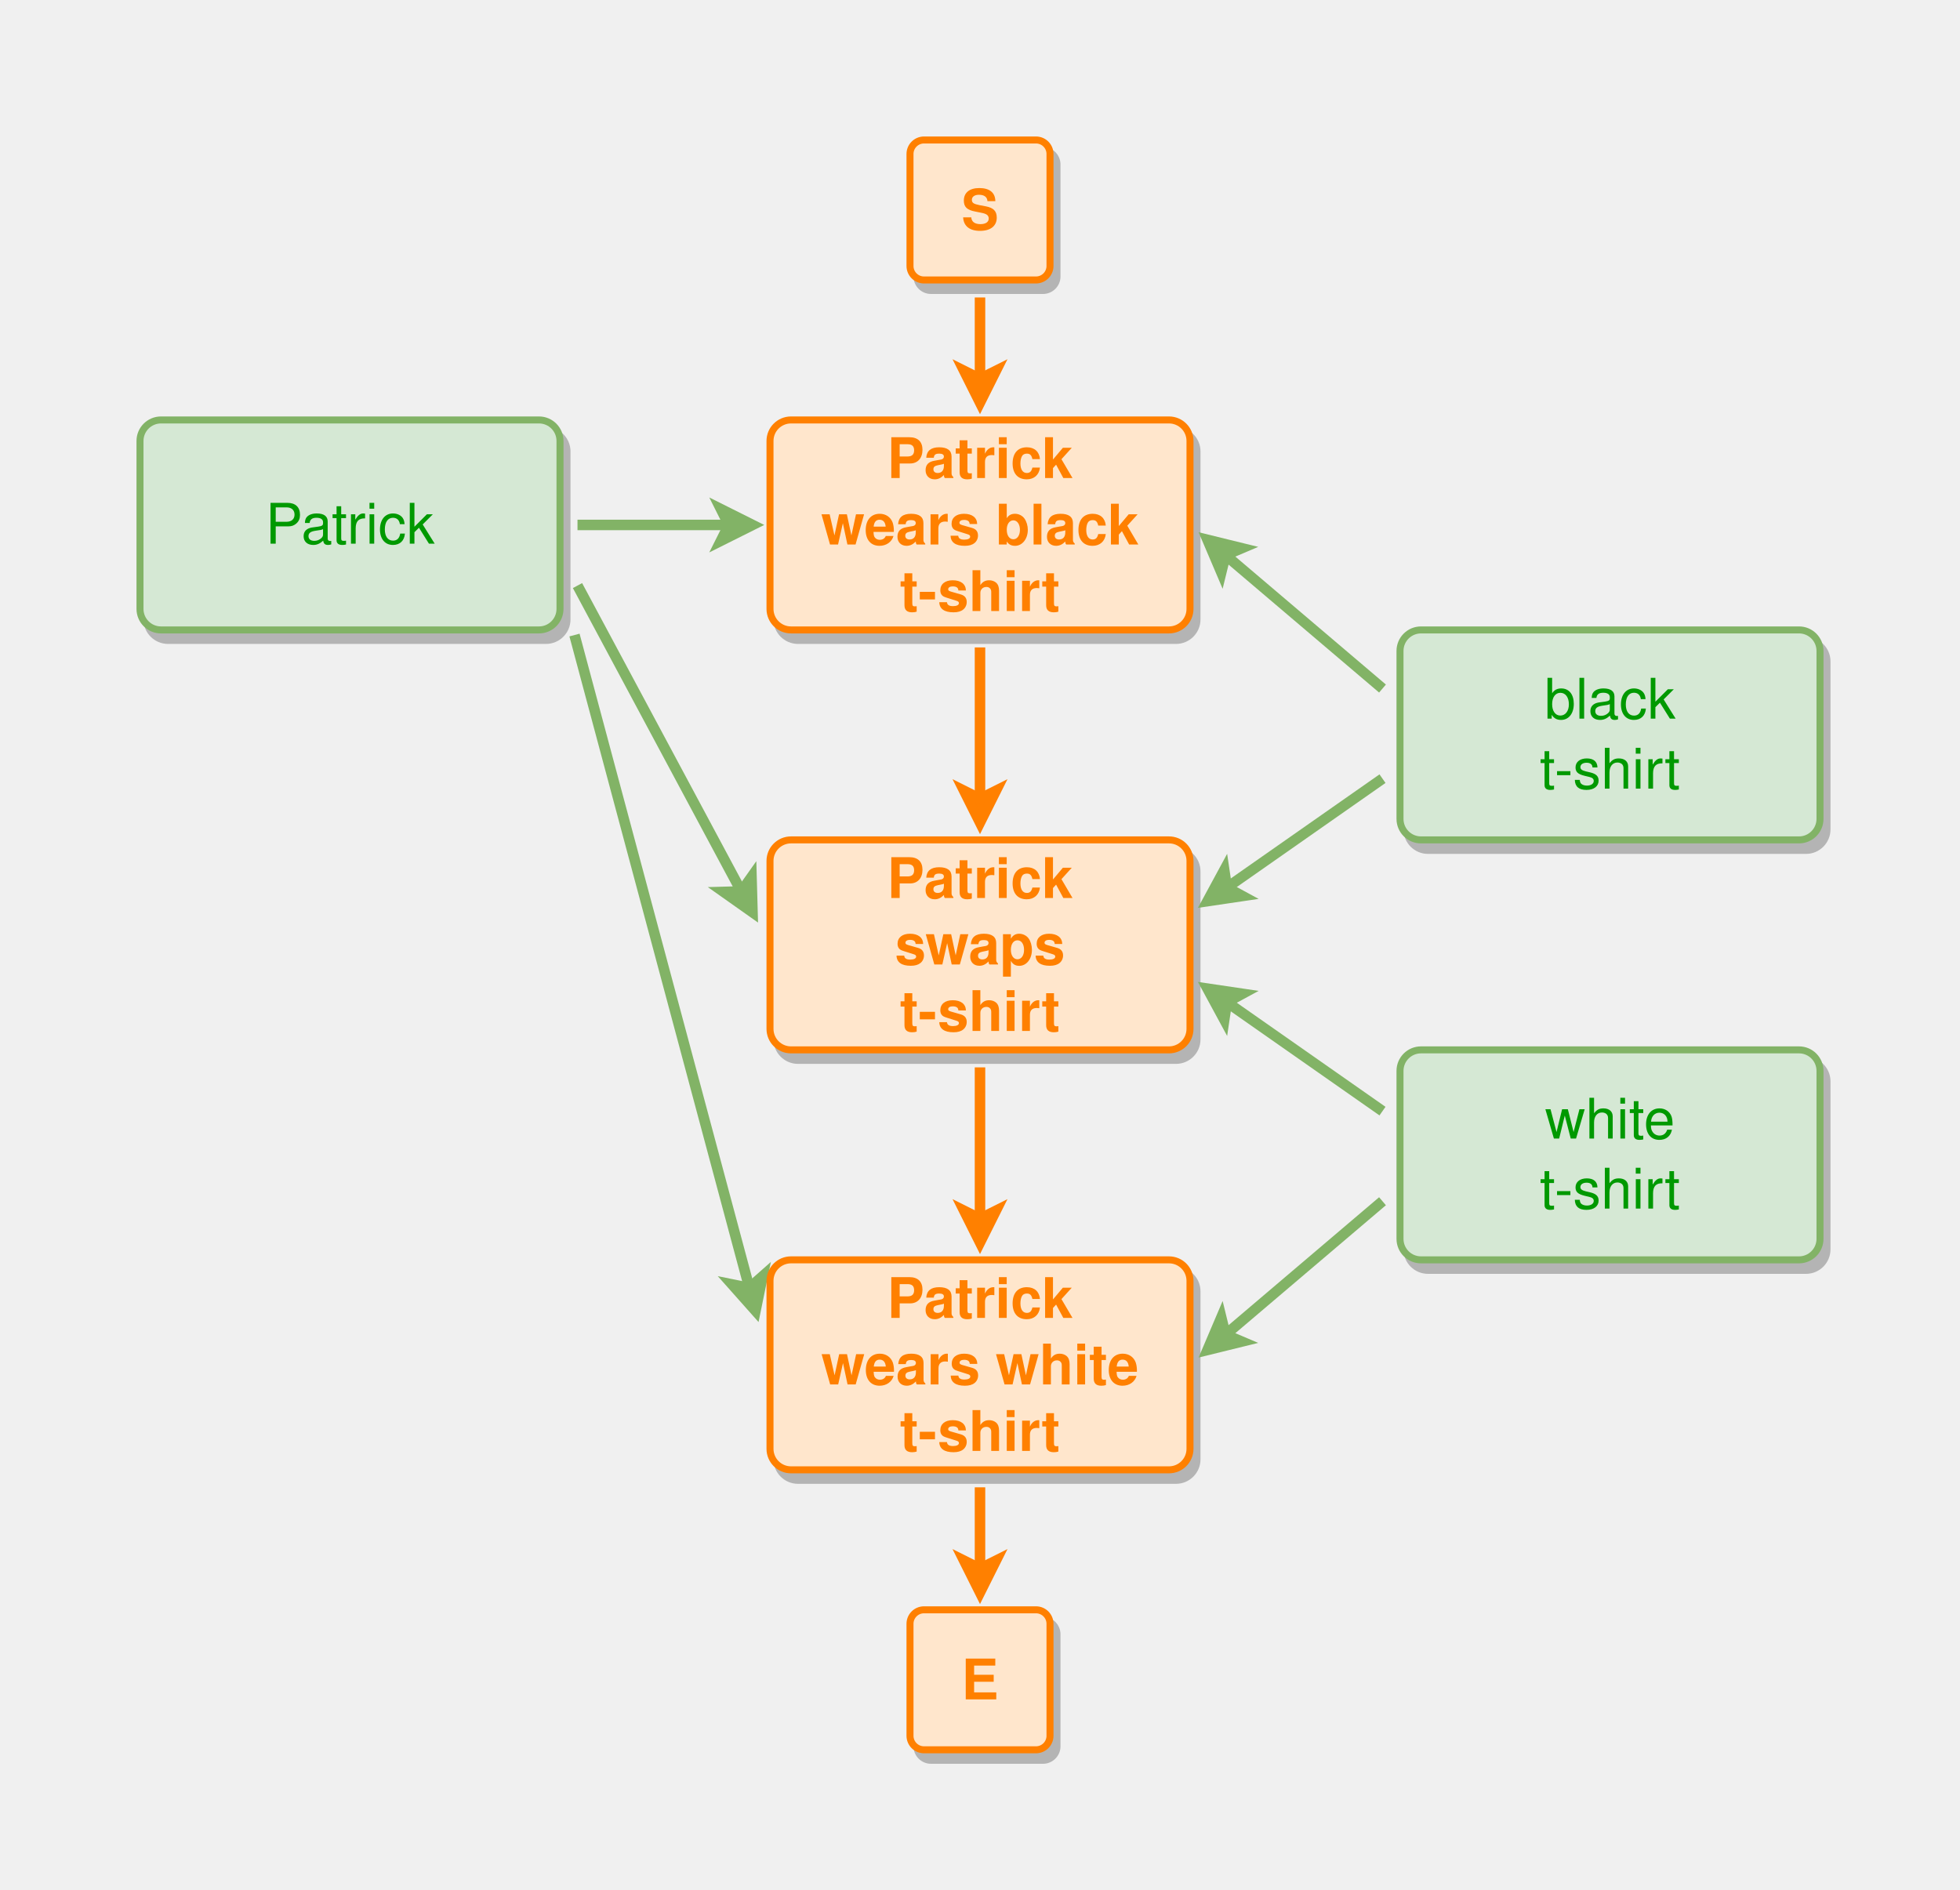
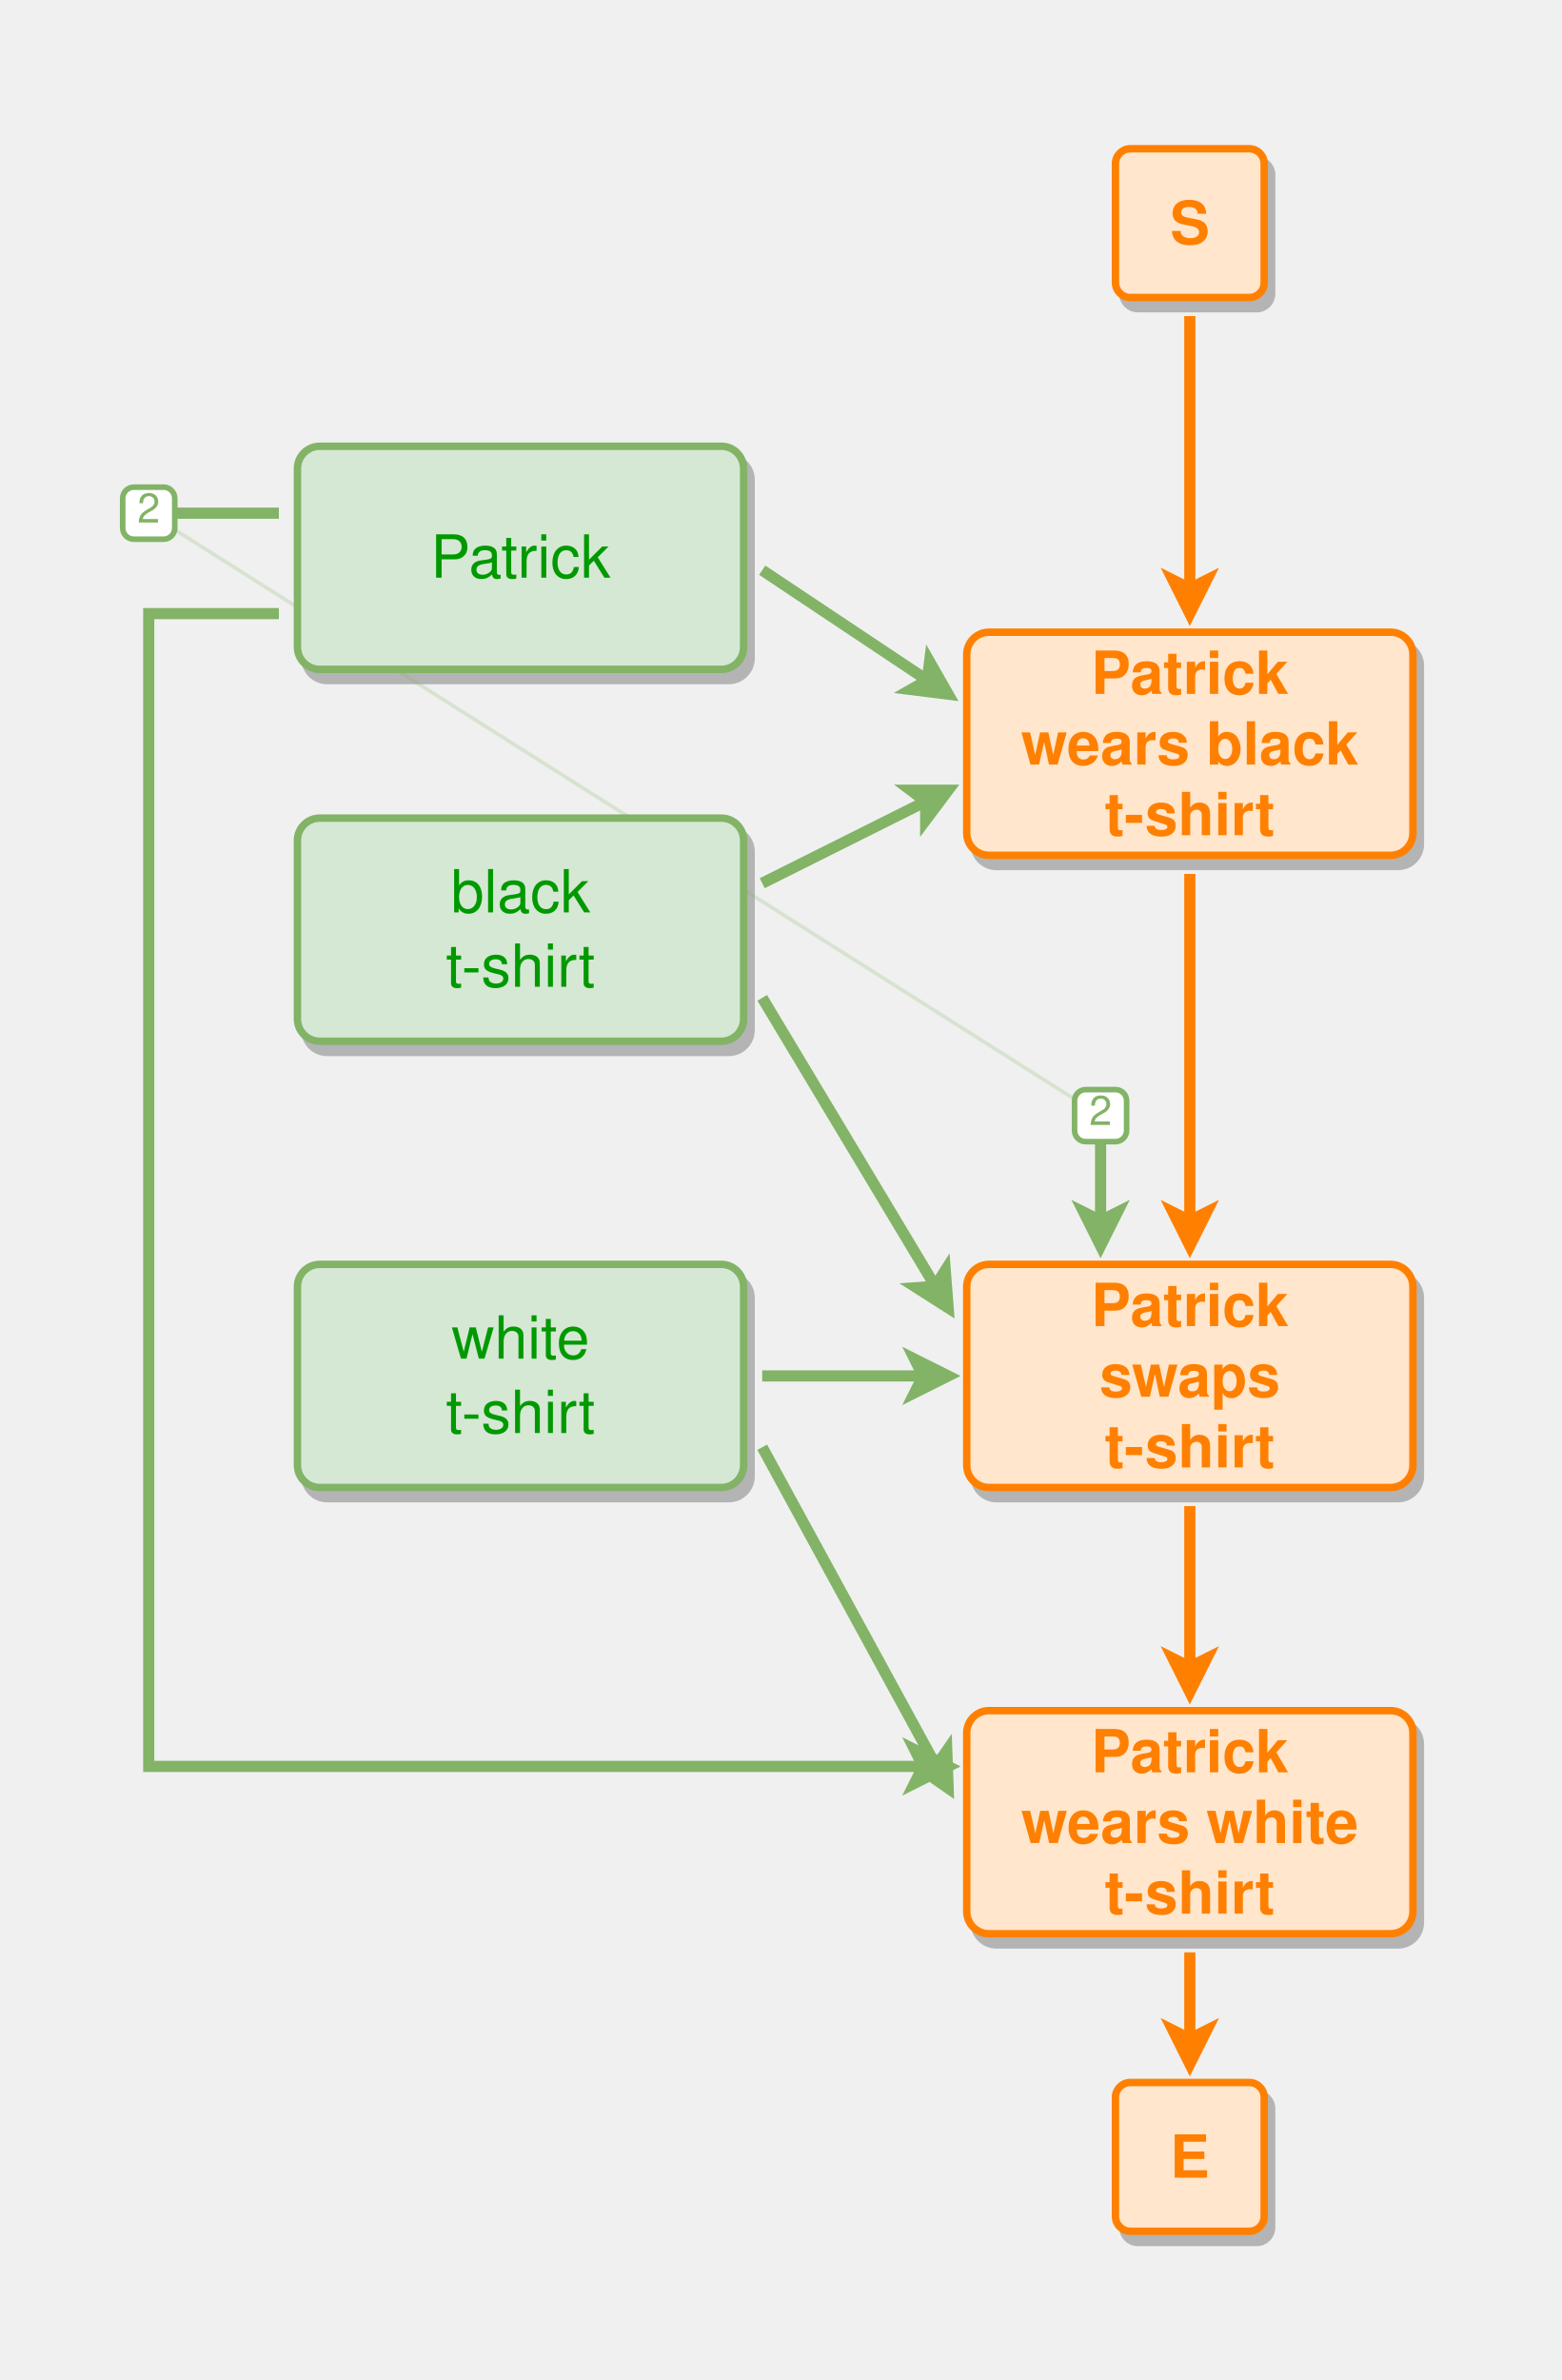
- <svg xmlns="http://www.w3.org/2000/svg" width="560" height="540" viewBox="0 0 560 540">
+ <svg xmlns="http://www.w3.org/2000/svg" width="420" height="640" viewBox="0 0 420 640">
  <defs>
  </defs>
  <g id="container-shells">
  </g>
  <g id="node-shadows">
-     <rect x="220" y="120" width="120" height="60" rx="6" ry="6" fill="#000000" stroke="#000000" stroke-width="2" opacity="0.25" transform="translate(2,3)" />
-     <rect x="220" y="240" width="120" height="60" rx="6" ry="6" fill="#000000" stroke="#000000" stroke-width="2" opacity="0.25" transform="translate(2,3)" />
-     <rect x="220" y="360" width="120" height="60" rx="6" ry="6" fill="#000000" stroke="#000000" stroke-width="2" opacity="0.25" transform="translate(2,3)" />
-     <rect x="40" y="120" width="120" height="60" rx="6" ry="6" fill="#000000" stroke="#000000" stroke-width="2" opacity="0.25" transform="translate(2,3)" />
-     <rect x="400" y="180" width="120" height="60" rx="6" ry="6" fill="#000000" stroke="#000000" stroke-width="2" opacity="0.25" transform="translate(2,3)" />
-     <rect x="400" y="300" width="120" height="60" rx="6" ry="6" fill="#000000" stroke="#000000" stroke-width="2" opacity="0.25" transform="translate(2,3)" />
-     <rect x="260" y="40" width="40" height="40" rx="4" ry="4" fill="#000000" stroke="#000000" stroke-width="2" opacity="0.25" transform="translate(2,3)" />
-     <rect x="260" y="460" width="40" height="40" rx="4" ry="4" fill="#000000" stroke="#000000" stroke-width="2" opacity="0.25" transform="translate(2,3)" />
+     <rect x="260" y="170" width="120" height="60" rx="6" ry="6" fill="#000000" stroke="#000000" stroke-width="2" opacity="0.25" transform="translate(2,3)" />
+     <rect x="260" y="340" width="120" height="60" rx="6" ry="6" fill="#000000" stroke="#000000" stroke-width="2" opacity="0.25" transform="translate(2,3)" />
+     <rect x="260" y="460" width="120" height="60" rx="6" ry="6" fill="#000000" stroke="#000000" stroke-width="2" opacity="0.25" transform="translate(2,3)" />
+     <rect x="80" y="120" width="120" height="60" rx="6" ry="6" fill="#000000" stroke="#000000" stroke-width="2" opacity="0.25" transform="translate(2,3)" />
+     <rect x="80" y="220" width="120" height="60" rx="6" ry="6" fill="#000000" stroke="#000000" stroke-width="2" opacity="0.25" transform="translate(2,3)" />
+     <rect x="80" y="340" width="120" height="60" rx="6" ry="6" fill="#000000" stroke="#000000" stroke-width="2" opacity="0.25" transform="translate(2,3)" />
+     <rect x="300" y="40" width="40" height="40" rx="4" ry="4" fill="#000000" stroke="#000000" stroke-width="2" opacity="0.25" transform="translate(2,3)" />
+     <rect x="300" y="560" width="40" height="40" rx="4" ry="4" fill="#000000" stroke="#000000" stroke-width="2" opacity="0.25" transform="translate(2,3)" />
  </g>
  <g id="edges">
    <g class="edge" data-edge-idx="0" data-edge-base="leadsto" data-edge-from="1" data-edge-to="2">
-       <line x1="280.00" y1="185.00" x2="280.00" y2="228.25" stroke="#ff8000" stroke-width="3" />
-       <path d="M 280.00 235.00 L 275.50 226.00 L 280.00 228.25 L 284.50 226.00 Z" fill="#ff8000" stroke="#ff8000" stroke-width="3" stroke-miterlimit="10" />
+       <line x1="320.00" y1="235.00" x2="320.00" y2="328.25" stroke="#ff8000" stroke-width="3" />
+       <path d="M 320.00 335.00 L 315.50 326.00 L 320.00 328.25 L 324.50 326.00 Z" fill="#ff8000" stroke="#ff8000" stroke-width="3" stroke-miterlimit="10" />
    </g>
    <g class="edge" data-edge-idx="1" data-edge-base="leadsto" data-edge-from="2" data-edge-to="3">
-       <line x1="280.00" y1="305.00" x2="280.00" y2="348.25" stroke="#ff8000" stroke-width="3" />
-       <path d="M 280.00 355.00 L 275.50 346.00 L 280.00 348.25 L 284.50 346.00 Z" fill="#ff8000" stroke="#ff8000" stroke-width="3" stroke-miterlimit="10" />
+       <line x1="320.00" y1="405.00" x2="320.00" y2="448.25" stroke="#ff8000" stroke-width="3" />
+       <path d="M 320.00 455.00 L 315.50 446.00 L 320.00 448.25 L 324.50 446.00 Z" fill="#ff8000" stroke="#ff8000" stroke-width="3" stroke-miterlimit="10" />
    </g>
-     <g class="edge" data-edge-idx="2" data-edge-base="leadsto" data-edge-from="3" data-edge-to="8">
-       <line x1="280.00" y1="425.00" x2="280.00" y2="448.25" stroke="#ff8000" stroke-width="3" />
-       <path d="M 280.00 455.00 L 275.50 446.00 L 280.00 448.25 L 284.50 446.00 Z" fill="#ff8000" stroke="#ff8000" stroke-width="3" stroke-miterlimit="10" />
+     <g class="edge" data-edge-idx="2" data-edge-base="partof" data-edge-from="4" data-edge-to="1">
+       <line x1="205.00" y1="153.33" x2="249.38" y2="182.92" stroke="#82b366" stroke-width="3" />
+       <path d="M 255.00 186.67 L 245.02 185.42 L 249.38 182.92 L 250.01 177.93 Z" fill="#82b366" stroke="#82b366" stroke-width="3" stroke-miterlimit="10" />
    </g>
-     <g class="edge" data-edge-idx="3" data-edge-base="partof" data-edge-from="4" data-edge-to="1">
-       <line x1="165.00" y1="150.00" x2="208.25" y2="150.00" stroke="#82b366" stroke-width="3" />
-       <path d="M 215.00 150.00 L 206.00 154.50 L 208.25 150.00 L 206.00 145.50 Z" fill="#82b366" stroke="#82b366" stroke-width="3" stroke-miterlimit="10" />
+     <g class="edge" data-edge-idx="3" data-edge-base="partof" data-edge-from="4" data-edge-to="2">
+       <line class="edge-ghost" x1="40.00" y1="138.00" x2="296.00" y2="300.00" stroke="#82b366" stroke-width="1" stroke-opacity="0.22" />
+       <g class="edge-full" opacity="0">
+         <line x1="40.00" y1="138.00" x2="296.00" y2="300.00" stroke="#82b366" stroke-width="3" />
+       </g>
+       <g class="edge-stub" data-stub-end="source">
+         <line x1="75.00" y1="138.00" x2="40.00" y2="138.00" stroke="#82b366" stroke-width="3" />
+         <g class="edge-badge">
+           <rect x="33.00" y="131.00" width="14.00" height="14.00" rx="3" fill="#ffffff" stroke="#82b366" stroke-width="1.5" />
+           <text x="40.00" y="138.00" text-anchor="middle" dominant-baseline="central" font-size="11" font-family="Helvetica,Arial,sans-serif" fill="#82b366">2</text>
+         </g>
+       </g>
+       <g class="edge-stub" data-stub-end="target">
+         <line x1="296.00" y1="300.00" x2="296.00" y2="328.25" stroke="#82b366" stroke-width="3" />
+         <path d="M 296.00 335.00 L 291.50 326.00 L 296.00 328.25 L 300.50 326.00 Z" fill="#82b366" stroke="#82b366" stroke-width="3" stroke-miterlimit="10" />
+         <g class="edge-badge">
+           <rect x="289.00" y="293.00" width="14.00" height="14.00" rx="3" fill="#ffffff" stroke="#82b366" stroke-width="1.5" />
+           <text x="296.00" y="300.00" text-anchor="middle" dominant-baseline="central" font-size="11" font-family="Helvetica,Arial,sans-serif" fill="#82b366">2</text>
+         </g>
+       </g>
    </g>
-     <g class="edge" data-edge-idx="4" data-edge-base="partof" data-edge-from="4" data-edge-to="2">
-       <line x1="165.00" y1="167.33" x2="211.81" y2="254.72" stroke="#82b366" stroke-width="3" />
-       <path d="M 215.00 260.67 L 206.78 254.86 L 211.81 254.72 L 214.72 250.61 Z" fill="#82b366" stroke="#82b366" stroke-width="3" stroke-miterlimit="10" />
+     <g class="edge" data-edge-idx="4" data-edge-base="partof" data-edge-from="4" data-edge-to="3">
+       <polyline points="75.00,165.00 40,165 40,475 248.25,475.00" fill="none" stroke="#82b366" stroke-width="3" />
+       <path d="M 255.00 475.00 L 246.00 479.50 L 248.25 475.00 L 246.00 470.50 Z" fill="#82b366" stroke="#82b366" stroke-width="3" stroke-miterlimit="10" />
    </g>
-     <g class="edge" data-edge-idx="5" data-edge-base="partof" data-edge-from="4" data-edge-to="3">
-       <line x1="164.14" y1="181.46" x2="214.11" y2="368.02" stroke="#82b366" stroke-width="3" />
-       <path d="M 215.86 374.54 L 209.18 367.02 L 214.11 368.02 L 217.88 364.69 Z" fill="#82b366" stroke="#82b366" stroke-width="3" stroke-miterlimit="10" />
+     <g class="edge" data-edge-idx="5" data-edge-base="partof" data-edge-from="5" data-edge-to="1">
+       <line x1="205.00" y1="237.50" x2="248.96" y2="215.52" stroke="#82b366" stroke-width="3" />
+       <path d="M 255.00 212.50 L 248.96 220.55 L 248.96 215.52 L 244.94 212.50 Z" fill="#82b366" stroke="#82b366" stroke-width="3" stroke-miterlimit="10" />
    </g>
-     <g class="edge" data-edge-idx="6" data-edge-base="partof" data-edge-from="5" data-edge-to="1">
-       <line x1="395.00" y1="196.75" x2="350.14" y2="158.62" stroke="#82b366" stroke-width="3" />
-       <path d="M 345.00 154.25 L 354.77 156.65 L 350.14 158.62 L 348.94 163.51 Z" fill="#82b366" stroke="#82b366" stroke-width="3" stroke-miterlimit="10" />
+     <g class="edge" data-edge-idx="6" data-edge-base="partof" data-edge-from="5" data-edge-to="2">
+       <line x1="205.00" y1="268.33" x2="251.53" y2="345.88" stroke="#82b366" stroke-width="3" />
+       <path d="M 255.00 351.67 L 246.51 346.26 L 251.53 345.88 L 254.23 341.63 Z" fill="#82b366" stroke="#82b366" stroke-width="3" stroke-miterlimit="10" />
    </g>
-     <g class="edge" data-edge-idx="7" data-edge-base="partof" data-edge-from="5" data-edge-to="2">
-       <line x1="395.00" y1="222.50" x2="350.53" y2="253.63" stroke="#82b366" stroke-width="3" />
-       <path d="M 345.00 257.50 L 349.79 248.65 L 350.53 253.63 L 354.95 256.03 Z" fill="#82b366" stroke="#82b366" stroke-width="3" stroke-miterlimit="10" />
+     <g class="edge" data-edge-idx="7" data-edge-base="partof" data-edge-from="6" data-edge-to="2">
+       <line x1="205.00" y1="370.00" x2="248.25" y2="370.00" stroke="#82b366" stroke-width="3" />
+       <path d="M 255.00 370.00 L 246.00 374.50 L 248.25 370.00 L 246.00 365.50 Z" fill="#82b366" stroke="#82b366" stroke-width="3" stroke-miterlimit="10" />
    </g>
-     <g class="edge" data-edge-idx="8" data-edge-base="partof" data-edge-from="6" data-edge-to="2">
-       <line x1="395.00" y1="317.50" x2="350.53" y2="286.37" stroke="#82b366" stroke-width="3" />
-       <path d="M 345.00 282.50 L 354.95 283.97 L 350.53 286.37 L 349.79 291.35 Z" fill="#82b366" stroke="#82b366" stroke-width="3" stroke-miterlimit="10" />
+     <g class="edge" data-edge-idx="8" data-edge-base="partof" data-edge-from="6" data-edge-to="3">
+       <line x1="205.00" y1="389.17" x2="251.77" y2="474.91" stroke="#82b366" stroke-width="3" />
+       <path d="M 255.00 480.83 L 246.74 475.09 L 251.77 474.91 L 254.64 470.78 Z" fill="#82b366" stroke="#82b366" stroke-width="3" stroke-miterlimit="10" />
    </g>
-     <g class="edge" data-edge-idx="9" data-edge-base="partof" data-edge-from="6" data-edge-to="3">
-       <line x1="395.00" y1="343.25" x2="350.14" y2="381.38" stroke="#82b366" stroke-width="3" />
-       <path d="M 345.00 385.75 L 348.94 376.49 L 350.14 381.38 L 354.77 383.35 Z" fill="#82b366" stroke="#82b366" stroke-width="3" stroke-miterlimit="10" />
+     <g class="edge" data-edge-idx="9" data-edge-base="leadsto" data-edge-from="7" data-edge-to="1">
+       <line x1="320.00" y1="85.00" x2="320.00" y2="158.25" stroke="#ff8000" stroke-width="3" />
+       <path d="M 320.00 165.00 L 315.50 156.00 L 320.00 158.25 L 324.50 156.00 Z" fill="#ff8000" stroke="#ff8000" stroke-width="3" stroke-miterlimit="10" />
    </g>
-     <g class="edge" data-edge-idx="10" data-edge-base="leadsto" data-edge-from="7" data-edge-to="1">
-       <line x1="280.00" y1="85.00" x2="280.00" y2="108.25" stroke="#ff8000" stroke-width="3" />
-       <path d="M 280.00 115.00 L 275.50 106.00 L 280.00 108.25 L 284.50 106.00 Z" fill="#ff8000" stroke="#ff8000" stroke-width="3" stroke-miterlimit="10" />
+     <g class="edge" data-edge-idx="10" data-edge-base="leadsto" data-edge-from="3" data-edge-to="8">
+       <line x1="320.00" y1="525.00" x2="320.00" y2="548.25" stroke="#ff8000" stroke-width="3" />
+       <path d="M 320.00 555.00 L 315.50 546.00 L 320.00 548.25 L 324.50 546.00 Z" fill="#ff8000" stroke="#ff8000" stroke-width="3" stroke-miterlimit="10" />
    </g>
  </g>
  <g id="nodes">
-     <rect x="220" y="120" width="120" height="60" rx="6" ry="6" fill="#ffe6cc" stroke="#ff8000" stroke-width="2" />
-     <text x="280" y="131" text-anchor="middle" dominant-baseline="middle" font-family="Helvetica,Inter,Segoe UI,Arial" font-size="16" font-weight="bold" fill="#ff8000">Patrick</text>
-     <text x="280" y="150" text-anchor="middle" dominant-baseline="middle" font-family="Helvetica,Inter,Segoe UI,Arial" font-size="16" font-weight="bold" fill="#ff8000">wears black</text>
-     <text x="280" y="169" text-anchor="middle" dominant-baseline="middle" font-family="Helvetica,Inter,Segoe UI,Arial" font-size="16" font-weight="bold" fill="#ff8000">t-shirt</text>
-     <rect x="220" y="240" width="120" height="60" rx="6" ry="6" fill="#ffe6cc" stroke="#ff8000" stroke-width="2" />
-     <text x="280" y="251" text-anchor="middle" dominant-baseline="middle" font-family="Helvetica,Inter,Segoe UI,Arial" font-size="16" font-weight="bold" fill="#ff8000">Patrick</text>
-     <text x="280" y="270" text-anchor="middle" dominant-baseline="middle" font-family="Helvetica,Inter,Segoe UI,Arial" font-size="16" font-weight="bold" fill="#ff8000">swaps</text>
-     <text x="280" y="289" text-anchor="middle" dominant-baseline="middle" font-family="Helvetica,Inter,Segoe UI,Arial" font-size="16" font-weight="bold" fill="#ff8000">t-shirt</text>
-     <rect x="220" y="360" width="120" height="60" rx="6" ry="6" fill="#ffe6cc" stroke="#ff8000" stroke-width="2" />
-     <text x="280" y="371" text-anchor="middle" dominant-baseline="middle" font-family="Helvetica,Inter,Segoe UI,Arial" font-size="16" font-weight="bold" fill="#ff8000">Patrick</text>
-     <text x="280" y="390" text-anchor="middle" dominant-baseline="middle" font-family="Helvetica,Inter,Segoe UI,Arial" font-size="16" font-weight="bold" fill="#ff8000">wears white</text>
-     <text x="280" y="409" text-anchor="middle" dominant-baseline="middle" font-family="Helvetica,Inter,Segoe UI,Arial" font-size="16" font-weight="bold" fill="#ff8000">t-shirt</text>
-     <rect x="40" y="120" width="120" height="60" rx="6" ry="6" fill="#d5e8d4" stroke="#82b366" stroke-width="2" />
-     <text x="100" y="150" text-anchor="middle" dominant-baseline="middle" font-family="Helvetica,Inter,Segoe UI,Arial" font-size="16" font-weight="normal" fill="#009900">Patrick</text>
-     <rect x="400" y="180" width="120" height="60" rx="6" ry="6" fill="#d5e8d4" stroke="#82b366" stroke-width="2" />
-     <text x="460" y="200" text-anchor="middle" dominant-baseline="middle" font-family="Helvetica,Inter,Segoe UI,Arial" font-size="16" font-weight="normal" fill="#009900">black</text>
-     <text x="460" y="220" text-anchor="middle" dominant-baseline="middle" font-family="Helvetica,Inter,Segoe UI,Arial" font-size="16" font-weight="normal" fill="#009900">t-shirt</text>
-     <rect x="400" y="300" width="120" height="60" rx="6" ry="6" fill="#d5e8d4" stroke="#82b366" stroke-width="2" />
-     <text x="460" y="320" text-anchor="middle" dominant-baseline="middle" font-family="Helvetica,Inter,Segoe UI,Arial" font-size="16" font-weight="normal" fill="#009900">white</text>
-     <text x="460" y="340" text-anchor="middle" dominant-baseline="middle" font-family="Helvetica,Inter,Segoe UI,Arial" font-size="16" font-weight="normal" fill="#009900">t-shirt</text>
-     <rect x="260" y="40" width="40" height="40" rx="4" ry="4" fill="#ffe6cc" stroke="#ff8000" stroke-width="2" />
-     <text x="280" y="60" text-anchor="middle" dominant-baseline="middle" font-family="Helvetica,Inter,Segoe UI,Arial" font-size="16" font-weight="bold" fill="#ff8000">S</text>
-     <rect x="260" y="460" width="40" height="40" rx="4" ry="4" fill="#ffe6cc" stroke="#ff8000" stroke-width="2" />
-     <text x="280" y="480" text-anchor="middle" dominant-baseline="middle" font-family="Helvetica,Inter,Segoe UI,Arial" font-size="16" font-weight="bold" fill="#ff8000">E</text>
+     <rect x="260" y="170" width="120" height="60" rx="6" ry="6" fill="#ffe6cc" stroke="#ff8000" stroke-width="2" />
+     <text x="320" y="181" text-anchor="middle" dominant-baseline="middle" font-family="Helvetica,Inter,Segoe UI,Arial" font-size="16" font-weight="bold" fill="#ff8000">Patrick</text>
+     <text x="320" y="200" text-anchor="middle" dominant-baseline="middle" font-family="Helvetica,Inter,Segoe UI,Arial" font-size="16" font-weight="bold" fill="#ff8000">wears black</text>
+     <text x="320" y="219" text-anchor="middle" dominant-baseline="middle" font-family="Helvetica,Inter,Segoe UI,Arial" font-size="16" font-weight="bold" fill="#ff8000">t-shirt</text>
+     <rect x="260" y="340" width="120" height="60" rx="6" ry="6" fill="#ffe6cc" stroke="#ff8000" stroke-width="2" />
+     <text x="320" y="351" text-anchor="middle" dominant-baseline="middle" font-family="Helvetica,Inter,Segoe UI,Arial" font-size="16" font-weight="bold" fill="#ff8000">Patrick</text>
+     <text x="320" y="370" text-anchor="middle" dominant-baseline="middle" font-family="Helvetica,Inter,Segoe UI,Arial" font-size="16" font-weight="bold" fill="#ff8000">swaps</text>
+     <text x="320" y="389" text-anchor="middle" dominant-baseline="middle" font-family="Helvetica,Inter,Segoe UI,Arial" font-size="16" font-weight="bold" fill="#ff8000">t-shirt</text>
+     <rect x="260" y="460" width="120" height="60" rx="6" ry="6" fill="#ffe6cc" stroke="#ff8000" stroke-width="2" />
+     <text x="320" y="471" text-anchor="middle" dominant-baseline="middle" font-family="Helvetica,Inter,Segoe UI,Arial" font-size="16" font-weight="bold" fill="#ff8000">Patrick</text>
+     <text x="320" y="490" text-anchor="middle" dominant-baseline="middle" font-family="Helvetica,Inter,Segoe UI,Arial" font-size="16" font-weight="bold" fill="#ff8000">wears white</text>
+     <text x="320" y="509" text-anchor="middle" dominant-baseline="middle" font-family="Helvetica,Inter,Segoe UI,Arial" font-size="16" font-weight="bold" fill="#ff8000">t-shirt</text>
+     <rect x="80" y="120" width="120" height="60" rx="6" ry="6" fill="#d5e8d4" stroke="#82b366" stroke-width="2" />
+     <text x="140" y="150" text-anchor="middle" dominant-baseline="middle" font-family="Helvetica,Inter,Segoe UI,Arial" font-size="16" font-weight="normal" fill="#009900">Patrick</text>
+     <rect x="80" y="220" width="120" height="60" rx="6" ry="6" fill="#d5e8d4" stroke="#82b366" stroke-width="2" />
+     <text x="140" y="240" text-anchor="middle" dominant-baseline="middle" font-family="Helvetica,Inter,Segoe UI,Arial" font-size="16" font-weight="normal" fill="#009900">black</text>
+     <text x="140" y="260" text-anchor="middle" dominant-baseline="middle" font-family="Helvetica,Inter,Segoe UI,Arial" font-size="16" font-weight="normal" fill="#009900">t-shirt</text>
+     <rect x="80" y="340" width="120" height="60" rx="6" ry="6" fill="#d5e8d4" stroke="#82b366" stroke-width="2" />
+     <text x="140" y="360" text-anchor="middle" dominant-baseline="middle" font-family="Helvetica,Inter,Segoe UI,Arial" font-size="16" font-weight="normal" fill="#009900">white</text>
+     <text x="140" y="380" text-anchor="middle" dominant-baseline="middle" font-family="Helvetica,Inter,Segoe UI,Arial" font-size="16" font-weight="normal" fill="#009900">t-shirt</text>
+     <rect x="300" y="40" width="40" height="40" rx="4" ry="4" fill="#ffe6cc" stroke="#ff8000" stroke-width="2" />
+     <text x="320" y="60" text-anchor="middle" dominant-baseline="middle" font-family="Helvetica,Inter,Segoe UI,Arial" font-size="16" font-weight="bold" fill="#ff8000">S</text>
+     <rect x="300" y="560" width="40" height="40" rx="4" ry="4" fill="#ffe6cc" stroke="#ff8000" stroke-width="2" />
+     <text x="320" y="580" text-anchor="middle" dominant-baseline="middle" font-family="Helvetica,Inter,Segoe UI,Arial" font-size="16" font-weight="bold" fill="#ff8000">E</text>
  </g>
</svg>
